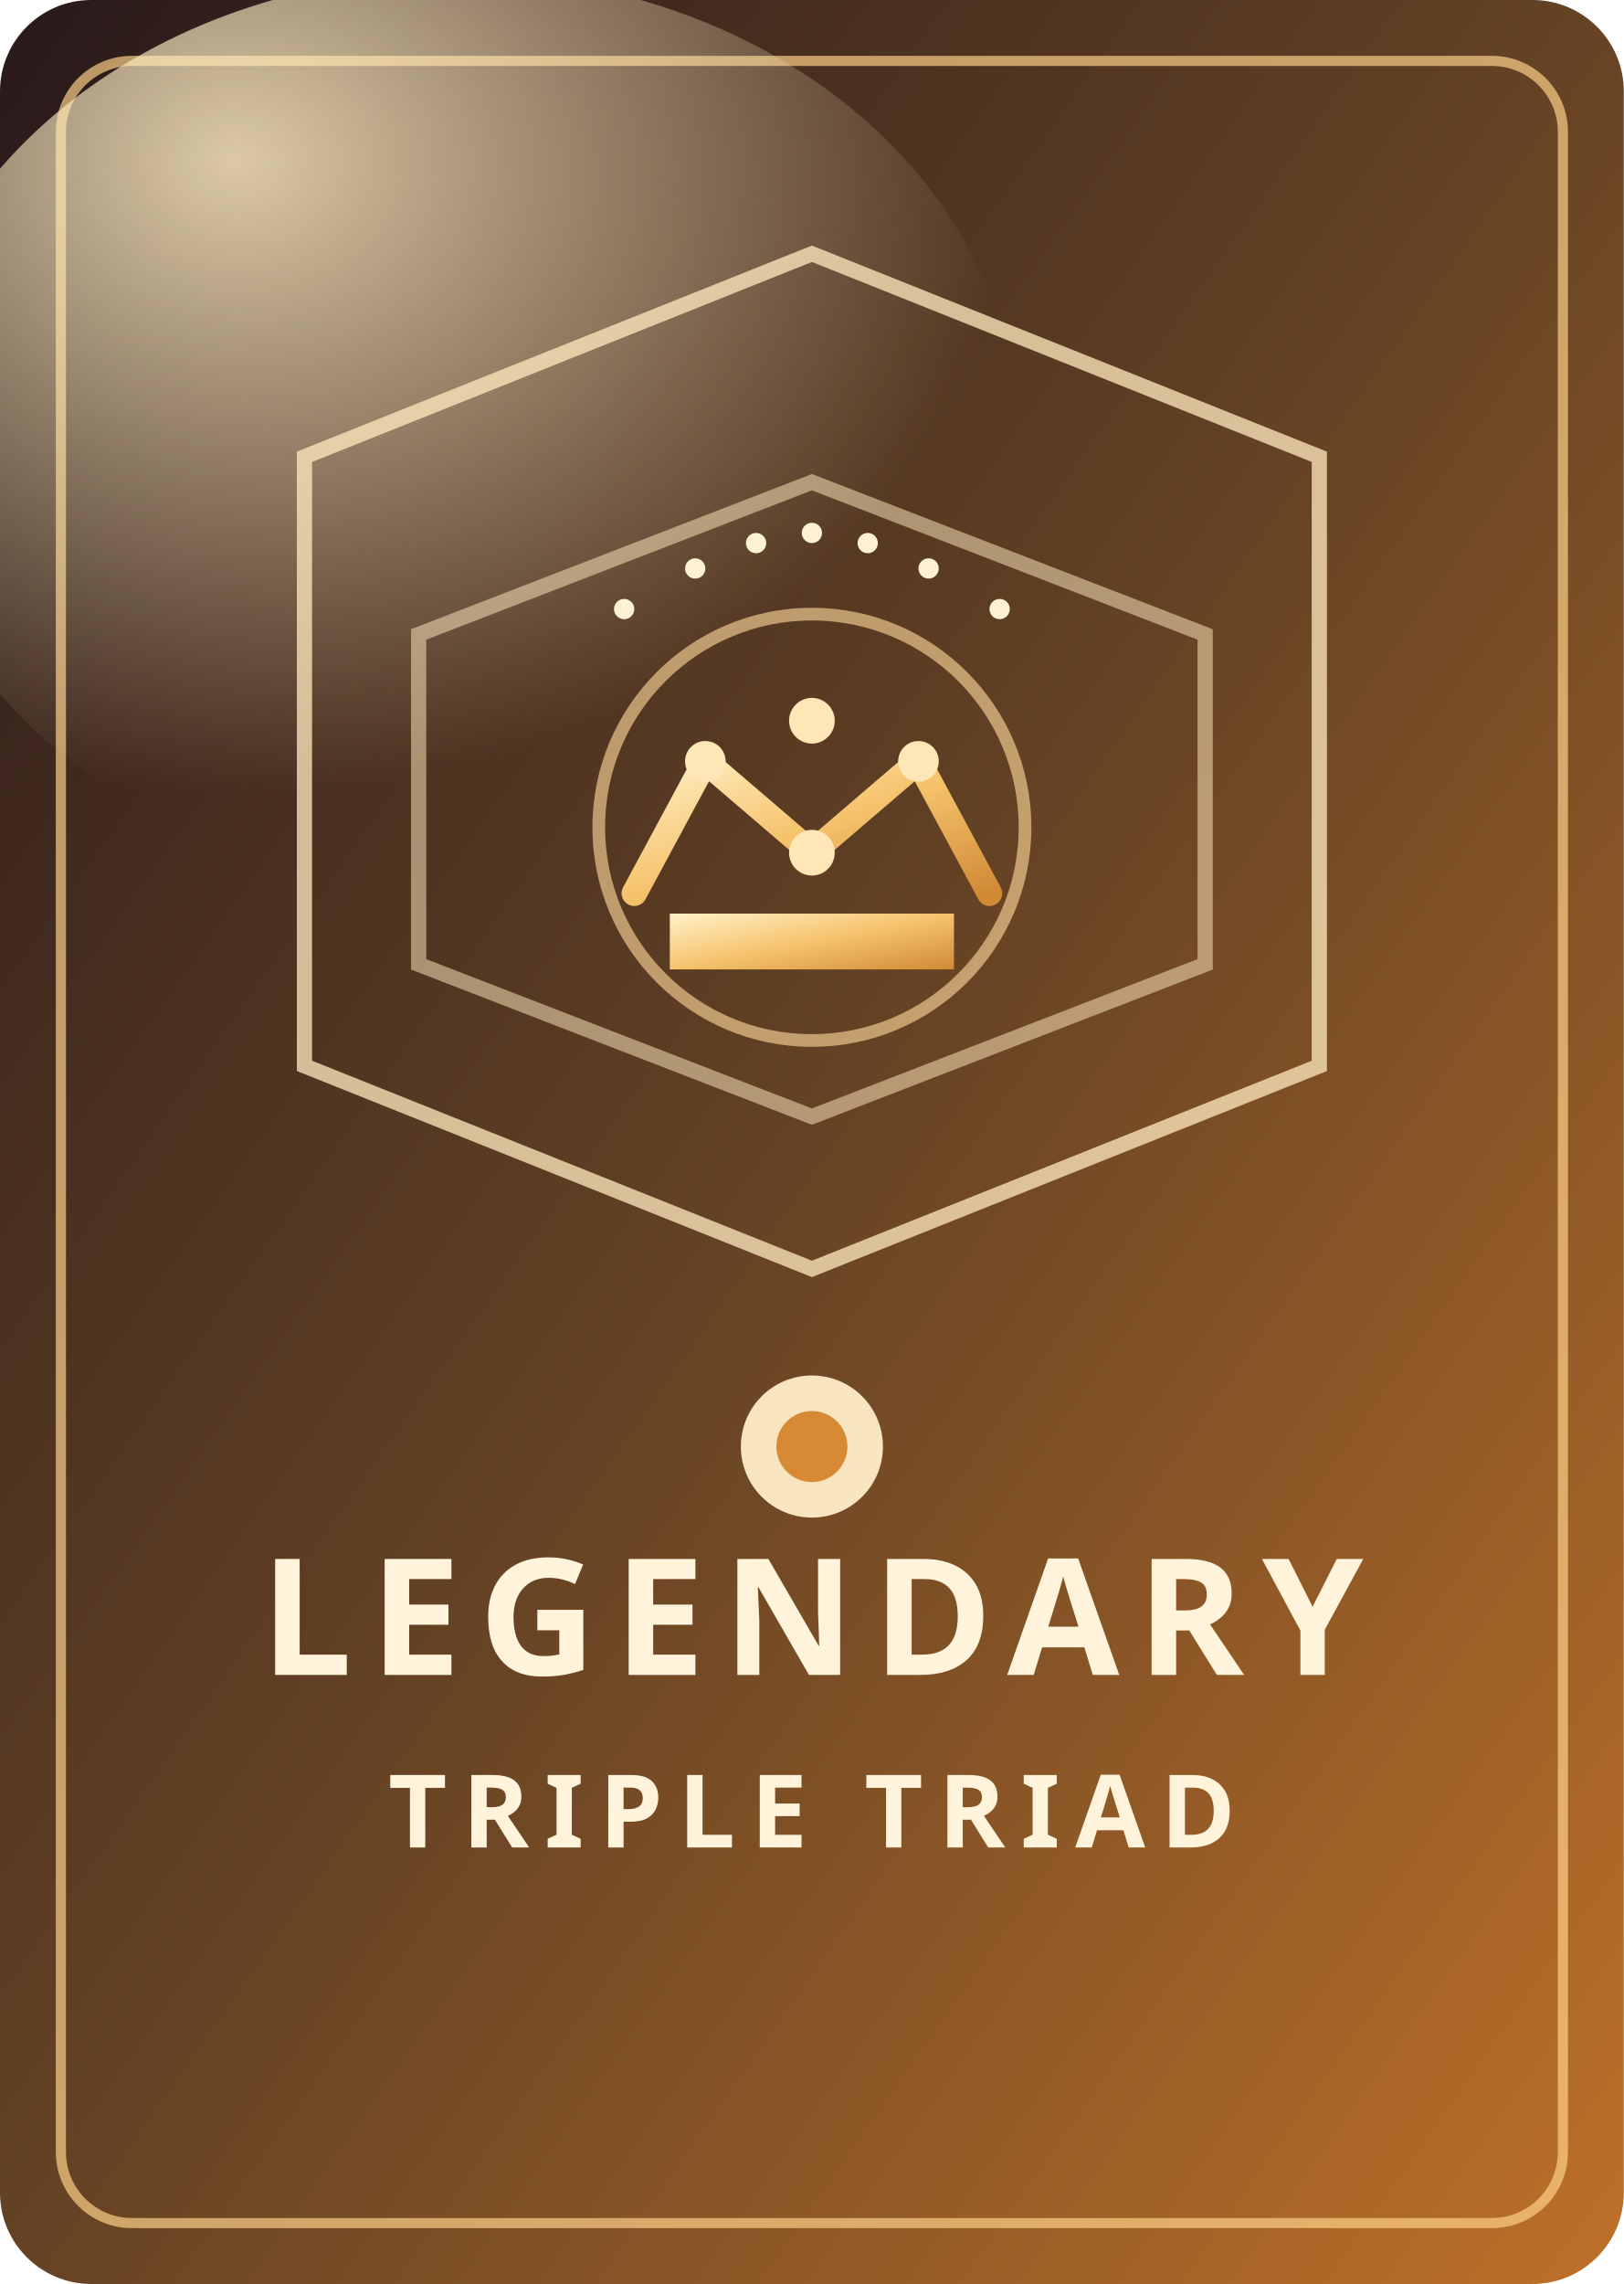
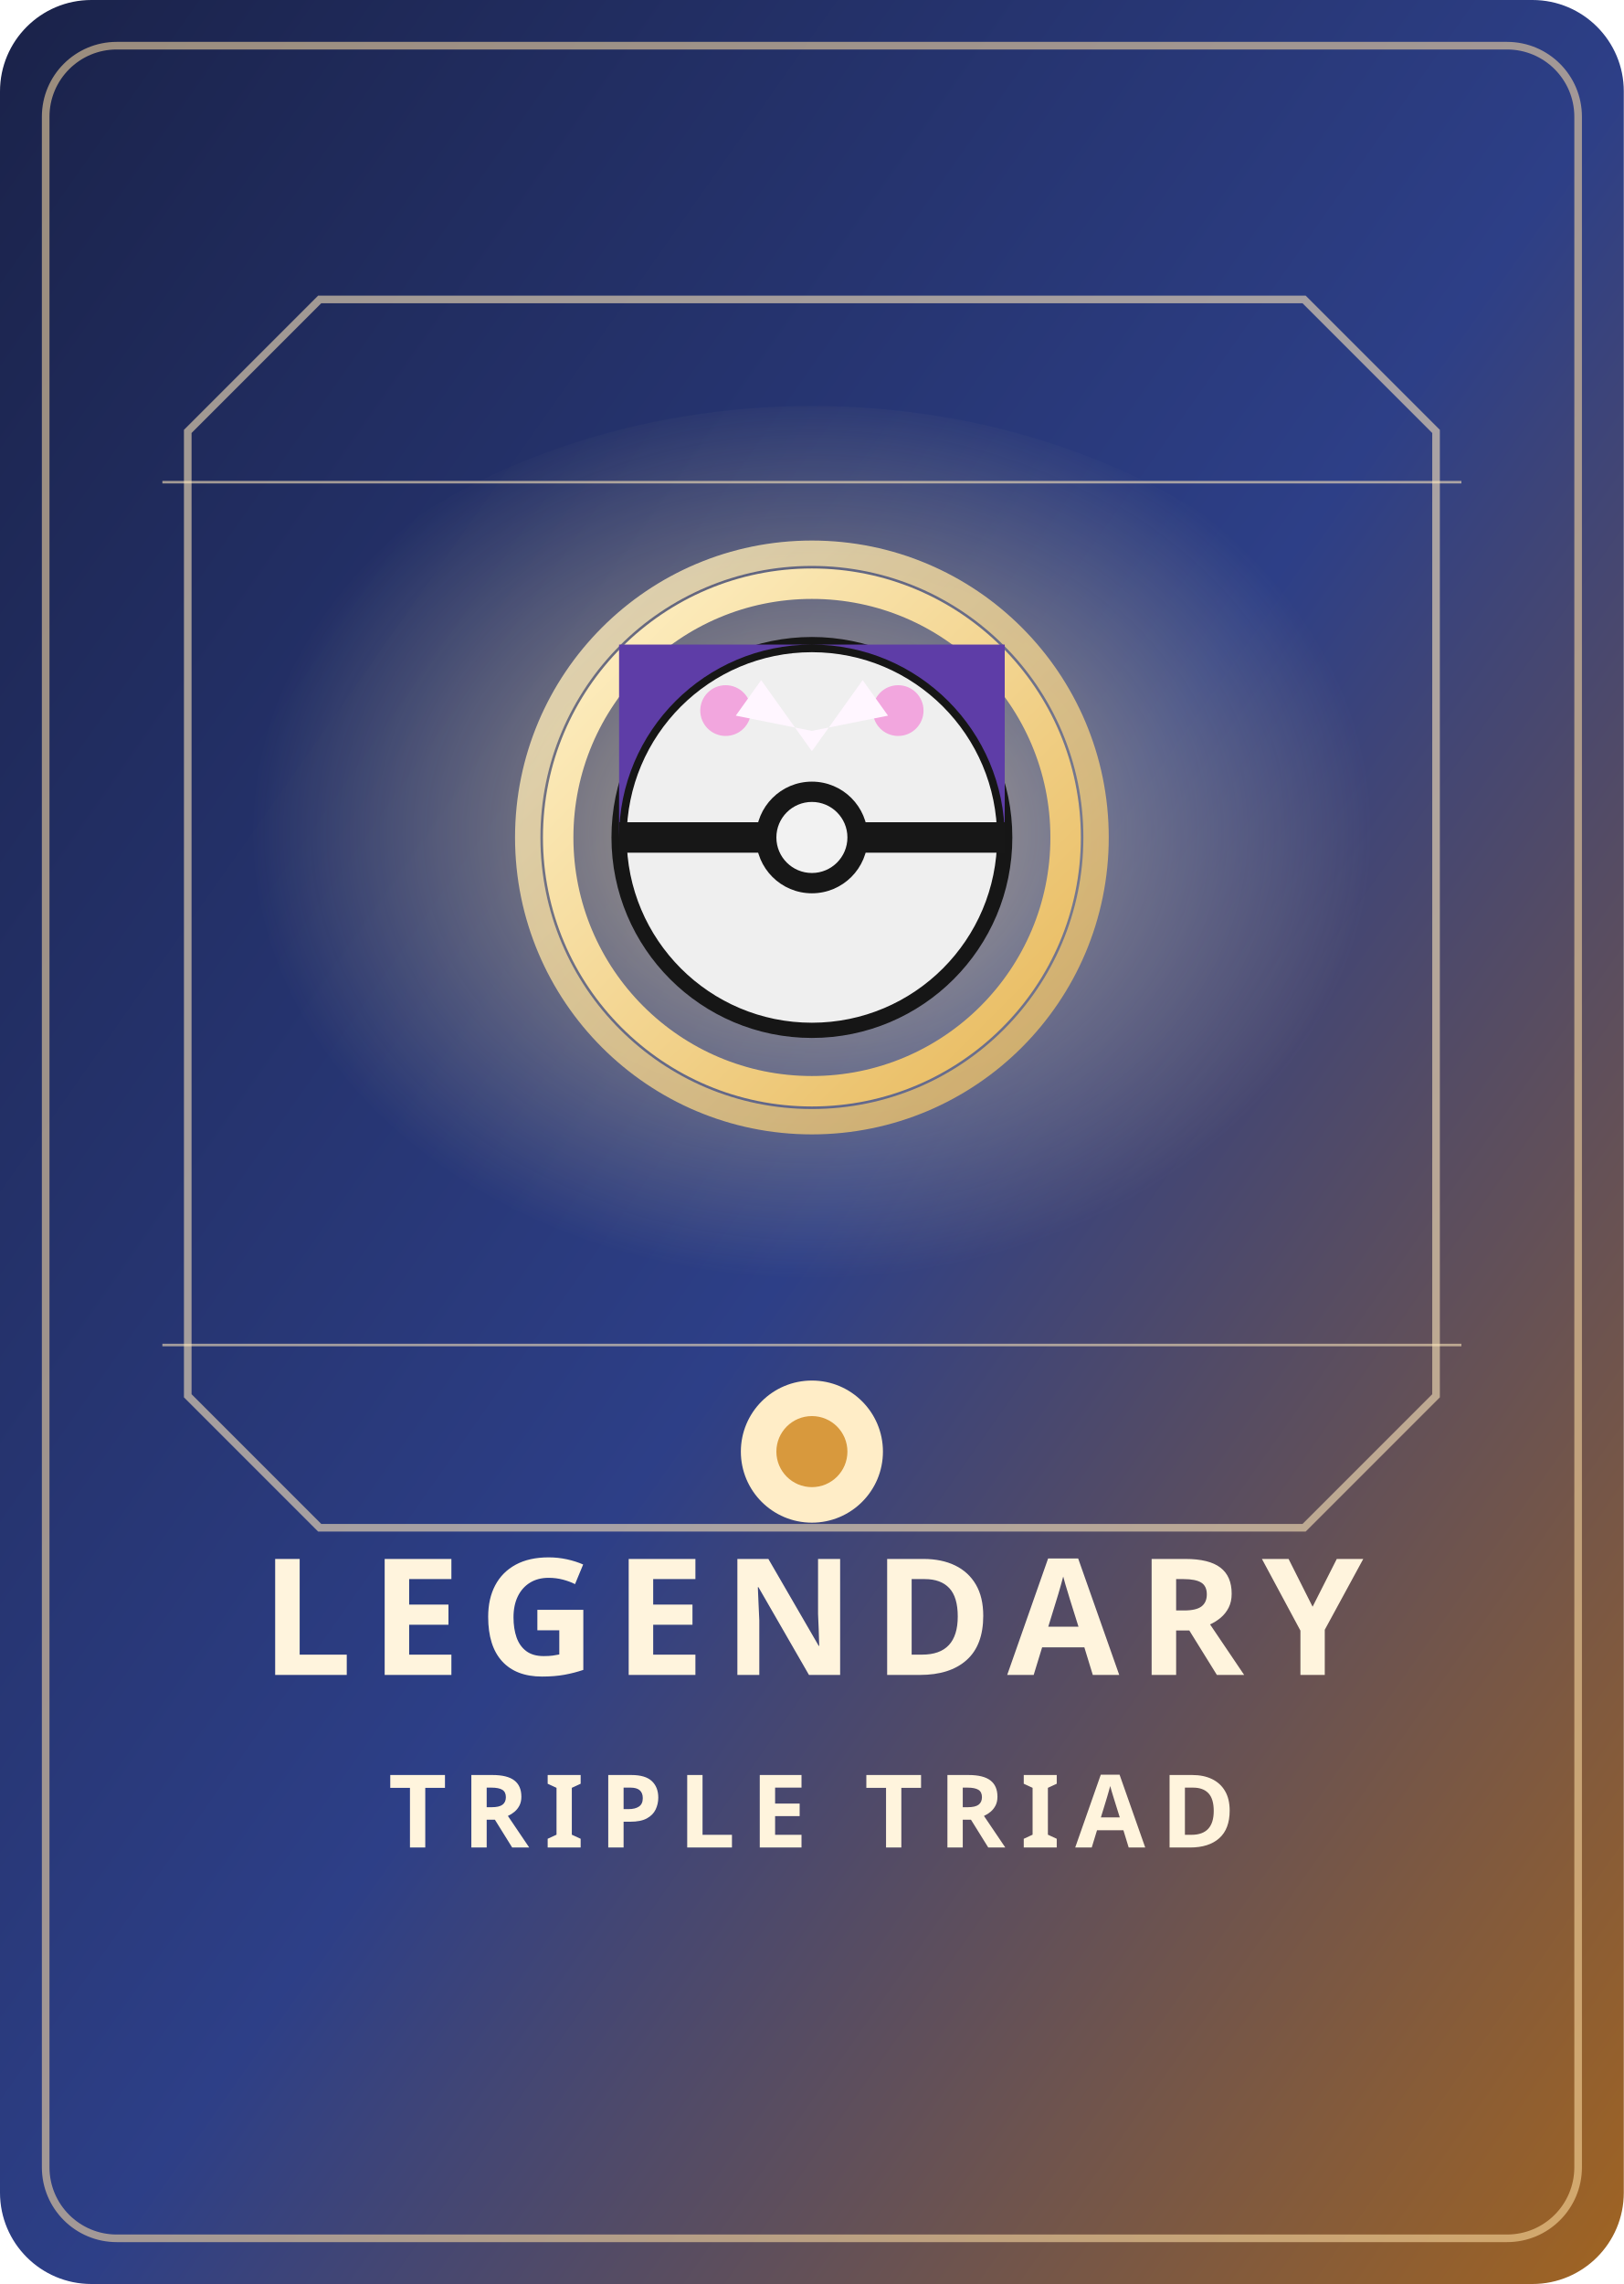
<svg xmlns="http://www.w3.org/2000/svg" width="640" height="900" viewBox="0 0 640 900" role="img" aria-labelledby="title desc">
  <defs>
    <linearGradient id="bg" x1="0" y1="0" x2="1" y2="1">
-       <stop offset="0%" stop-color="#28191a" />
-       <stop offset="48%" stop-color="#624124" />
-       <stop offset="100%" stop-color="#be7128" />
+       <stop offset="0%" stop-color="#1a2249" />
+       <stop offset="52%" stop-color="#2d3f87" />
+       <stop offset="100%" stop-color="#a16421" />
    </linearGradient>
    <linearGradient id="foil" x1="0" y1="0" x2="1" y2="1">
-       <stop offset="0%" stop-color="#fff1c7" />
-       <stop offset="50%" stop-color="#f6c36d" />
-       <stop offset="100%" stop-color="#d08a36" />
+       <stop offset="0%" stop-color="#fff2c8" />
+       <stop offset="100%" stop-color="#e7b85a" />
    </linearGradient>
-     <radialGradient id="shine" cx="30%" cy="20%" r="70%">
-       <stop offset="0%" stop-color="#ffeec3" stop-opacity="0.82" />
-       <stop offset="100%" stop-color="#ffeec3" stop-opacity="0" />
+     <radialGradient id="glow" cx="50%" cy="42%" r="44%">
+       <stop offset="0%" stop-color="#ffe4a0" stop-opacity="0.66" />
+       <stop offset="100%" stop-color="#ffe4a0" stop-opacity="0" />
    </radialGradient>
  </defs>
  <rect x="0" y="0" width="640" height="900" rx="36" fill="url(#bg)" />
-   <rect x="24" y="24" width="592" height="852" rx="28" fill="none" stroke="#ffd28b" stroke-opacity="0.68" stroke-width="4" />
-   <ellipse cx="180" cy="170" rx="220" ry="180" fill="url(#shine)" />
-   <g fill="none" stroke="#ffe8be" stroke-opacity="0.76" stroke-width="6">
-     <path d="M120 180 L320 100 L520 180 L520 420 L320 500 L120 420 Z" />
-     <path d="M165 250 L320 190 L475 250 L475 380 L320 440 L165 380 Z" stroke-opacity="0.52" />
+   <rect x="18" y="18" width="604" height="864" rx="28" fill="none" stroke="#ffe0a5" stroke-opacity="0.56" stroke-width="3" />
+   <ellipse cx="320" cy="360" rx="250" ry="200" fill="url(#glow)" />
+   <g stroke="#ffe8bc" stroke-opacity="0.58" fill="none">
+     <path d="M64 190 L576 190" />
+     <path d="M64 530 L576 530" />
+     <path d="M126 118 L514 118 L566 170 L566 550 L514 602 L126 602 L74 550 L74 170 Z" stroke-width="3" />
  </g>
-   <g transform="translate(320 326)">
-     <circle r="84" fill="none" stroke="#ffd89b" stroke-opacity="0.62" stroke-width="5" />
-     <path d="M-56 34 H56 V56 H-56 Z" fill="url(#foil)" />
-     <path d="M-70 26 L-42 -26 L0 10 L42 -26 L70 26" fill="none" stroke="url(#foil)" stroke-width="10" stroke-linecap="round" stroke-linejoin="round" />
-     <circle cx="-42" cy="-26" r="8" fill="#ffe6b7" />
-     <circle cx="0" cy="10" r="9" fill="#ffe6b7" />
-     <circle cx="42" cy="-26" r="8" fill="#ffe6b7" />
-     <circle cx="0" cy="-42" r="9" fill="#ffe6b7" />
+   <g transform="translate(320 330)">
+     <circle r="112" fill="none" stroke="url(#foil)" stroke-width="10" opacity="0.8" />
+     <circle r="100" fill="none" stroke="url(#foil)" stroke-width="12" />
+     <circle r="76" fill="#efefef" stroke="#161616" stroke-width="6" />
+     <path d="M-76 0 A76 76 0 0 1 76 0 L76 -76 L-76 -76 Z" fill="#5e3da7" />
+     <rect x="-76" y="-6" width="152" height="12" fill="#171717" />
+     <circle cx="-34" cy="-50" r="10" fill="#f2a6de" />
+     <circle cx="34" cy="-50" r="10" fill="#f2a6de" />
+     <path d="M-20 -62 L0 -34 L20 -62 L30 -48 L0 -42 L-30 -48 Z" fill="#fff6ff" />
+     <circle r="22" fill="#171717" />
+     <circle r="14" fill="#f2f2f2" />
  </g>
-   <g fill="#fff1d4">
-     <circle cx="246" cy="240" r="4" />
-     <circle cx="274" cy="224" r="4" />
-     <circle cx="298" cy="214" r="4" />
-     <circle cx="320" cy="210" r="4" />
-     <circle cx="342" cy="214" r="4" />
-     <circle cx="366" cy="224" r="4" />
-     <circle cx="394" cy="240" r="4" />
-   </g>
-   <g fill="#fff3dc" font-family="Rajdhani, sans-serif" text-anchor="middle">
+   <g fill="#fff4dd" font-family="Rajdhani, sans-serif" text-anchor="middle">
    <text x="320" y="660" font-size="64" font-weight="700" letter-spacing="7">LEGENDARY</text>
    <text x="320" y="728" font-size="40" font-weight="600" letter-spacing="6">TRIPLE TRIAD</text>
  </g>
-   <circle cx="320" cy="570" r="28" fill="#ffedc8" fill-opacity="0.95" />
-   <circle cx="320" cy="570" r="14" fill="#d78934" />
+   <circle cx="320" cy="572" r="28" fill="#ffedc7" />
+   <circle cx="320" cy="572" r="14" fill="#d8993d" />
</svg>
